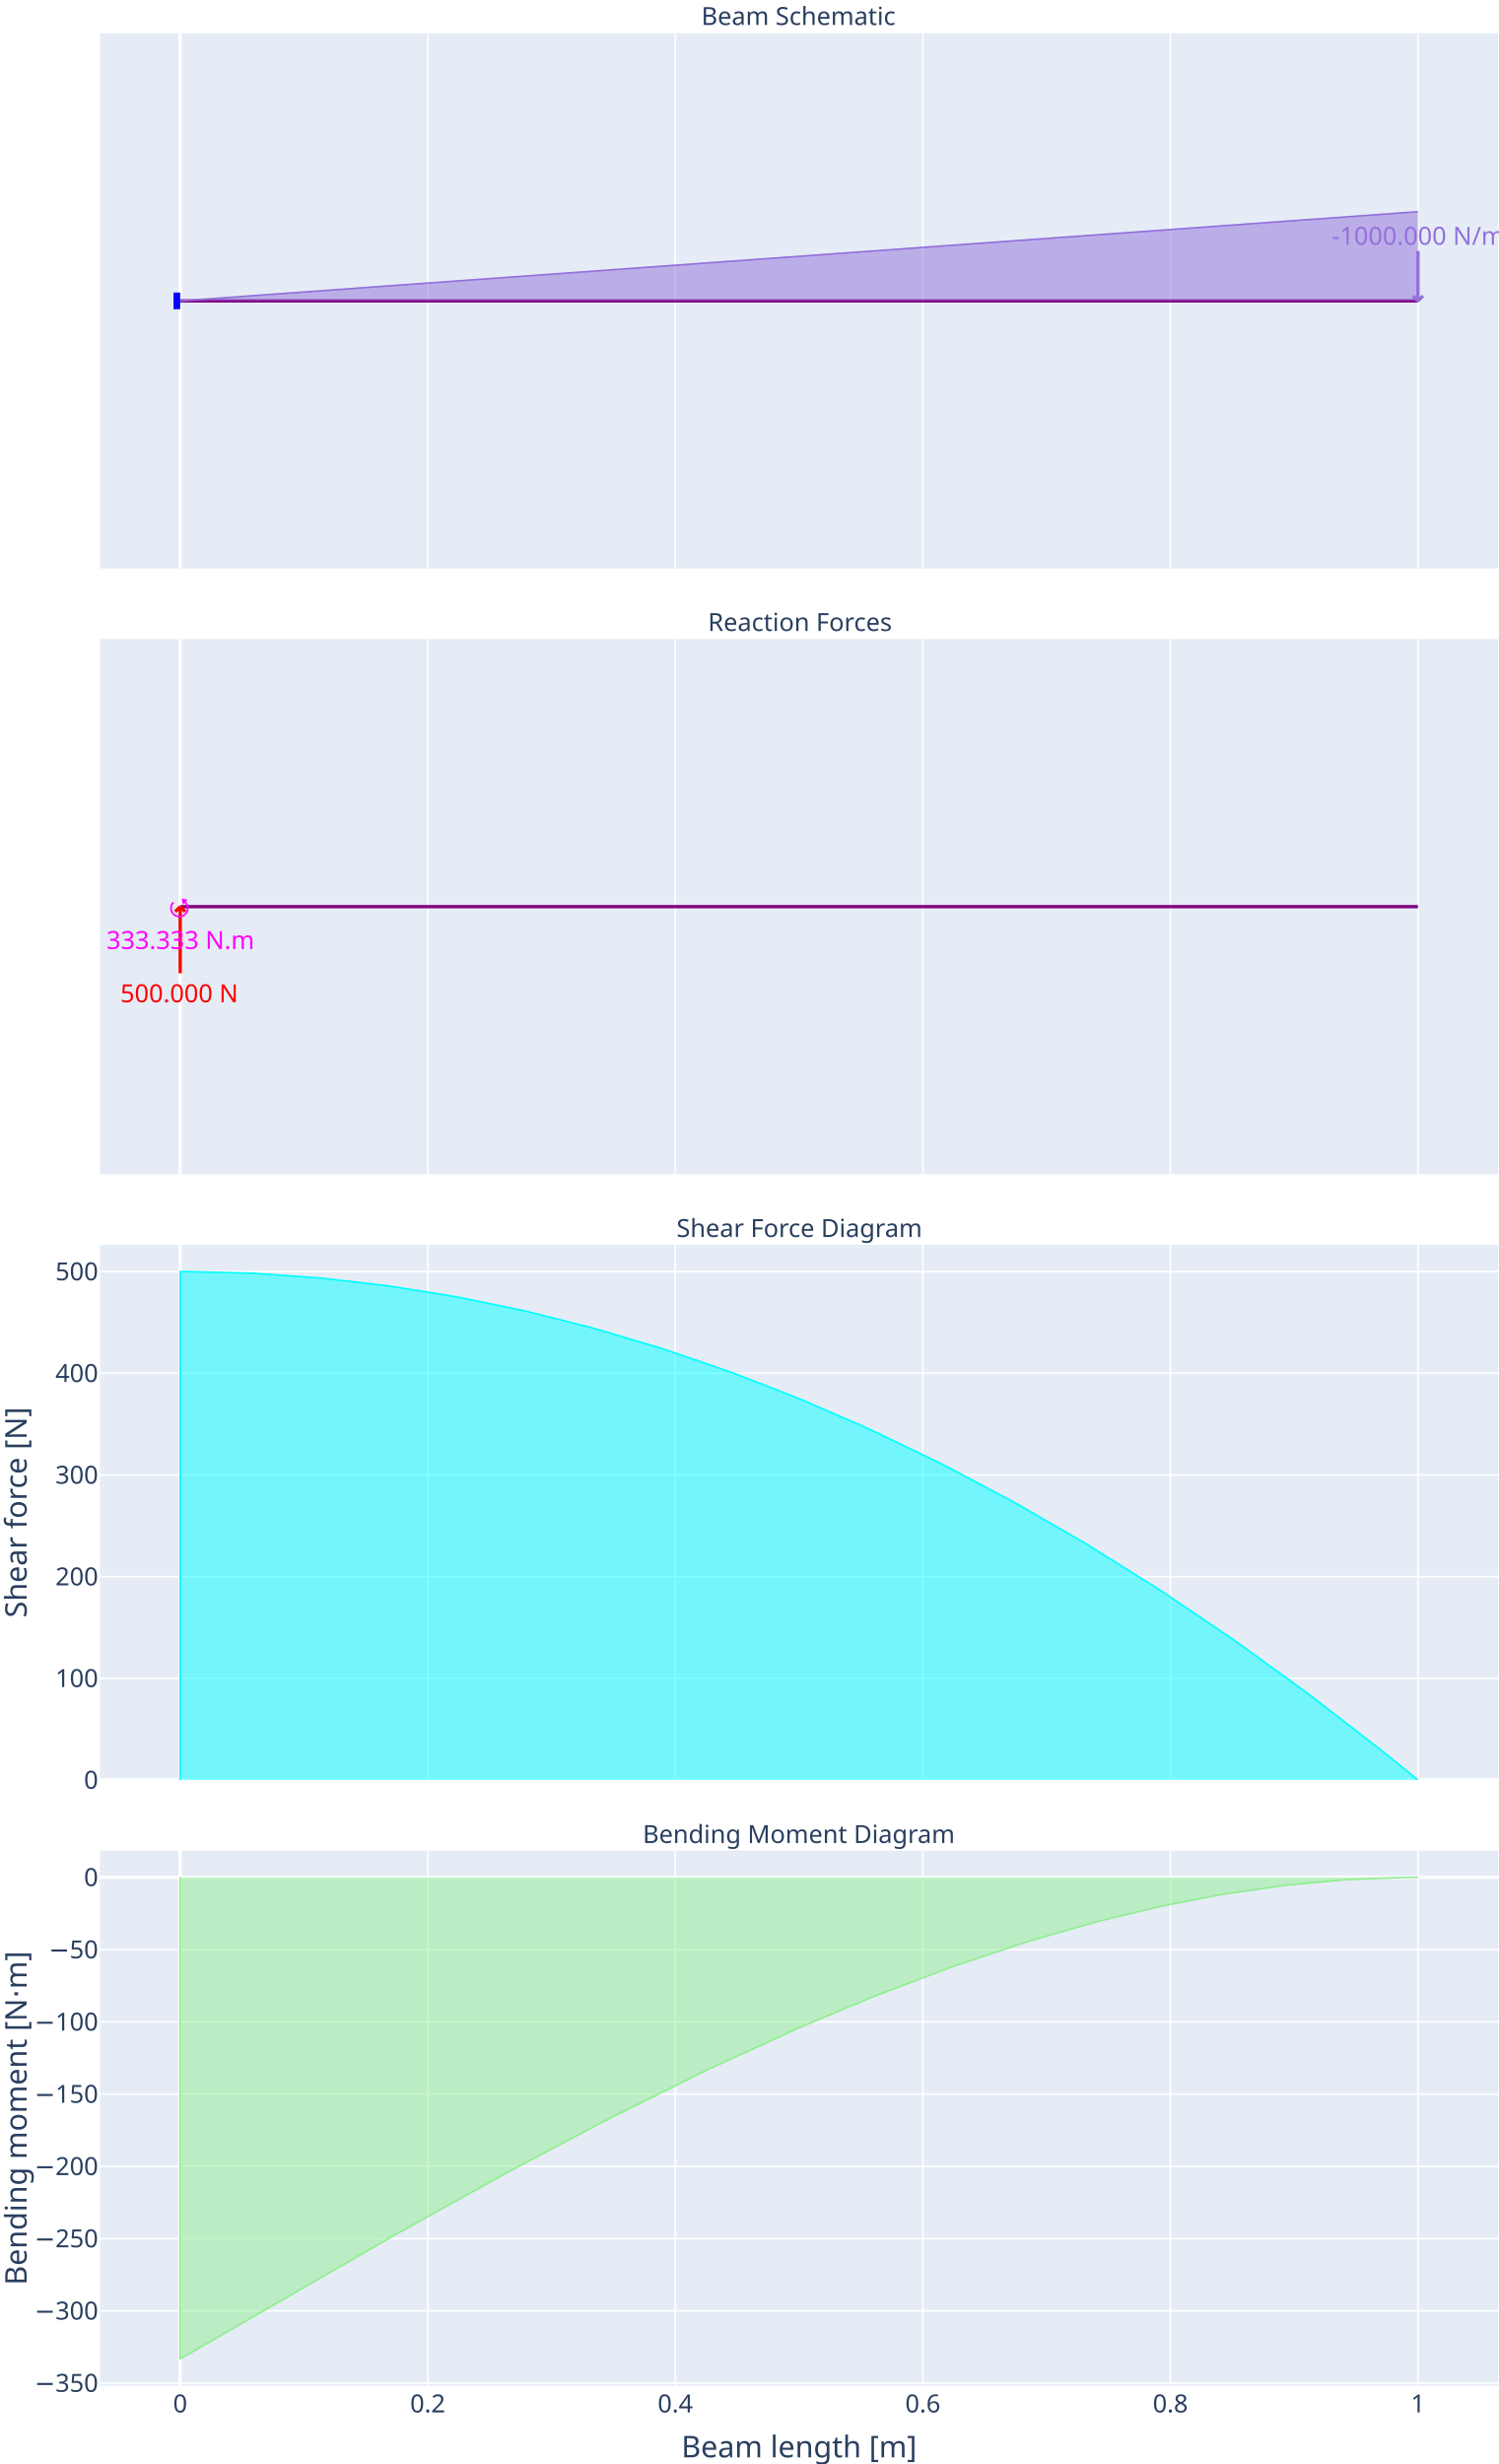
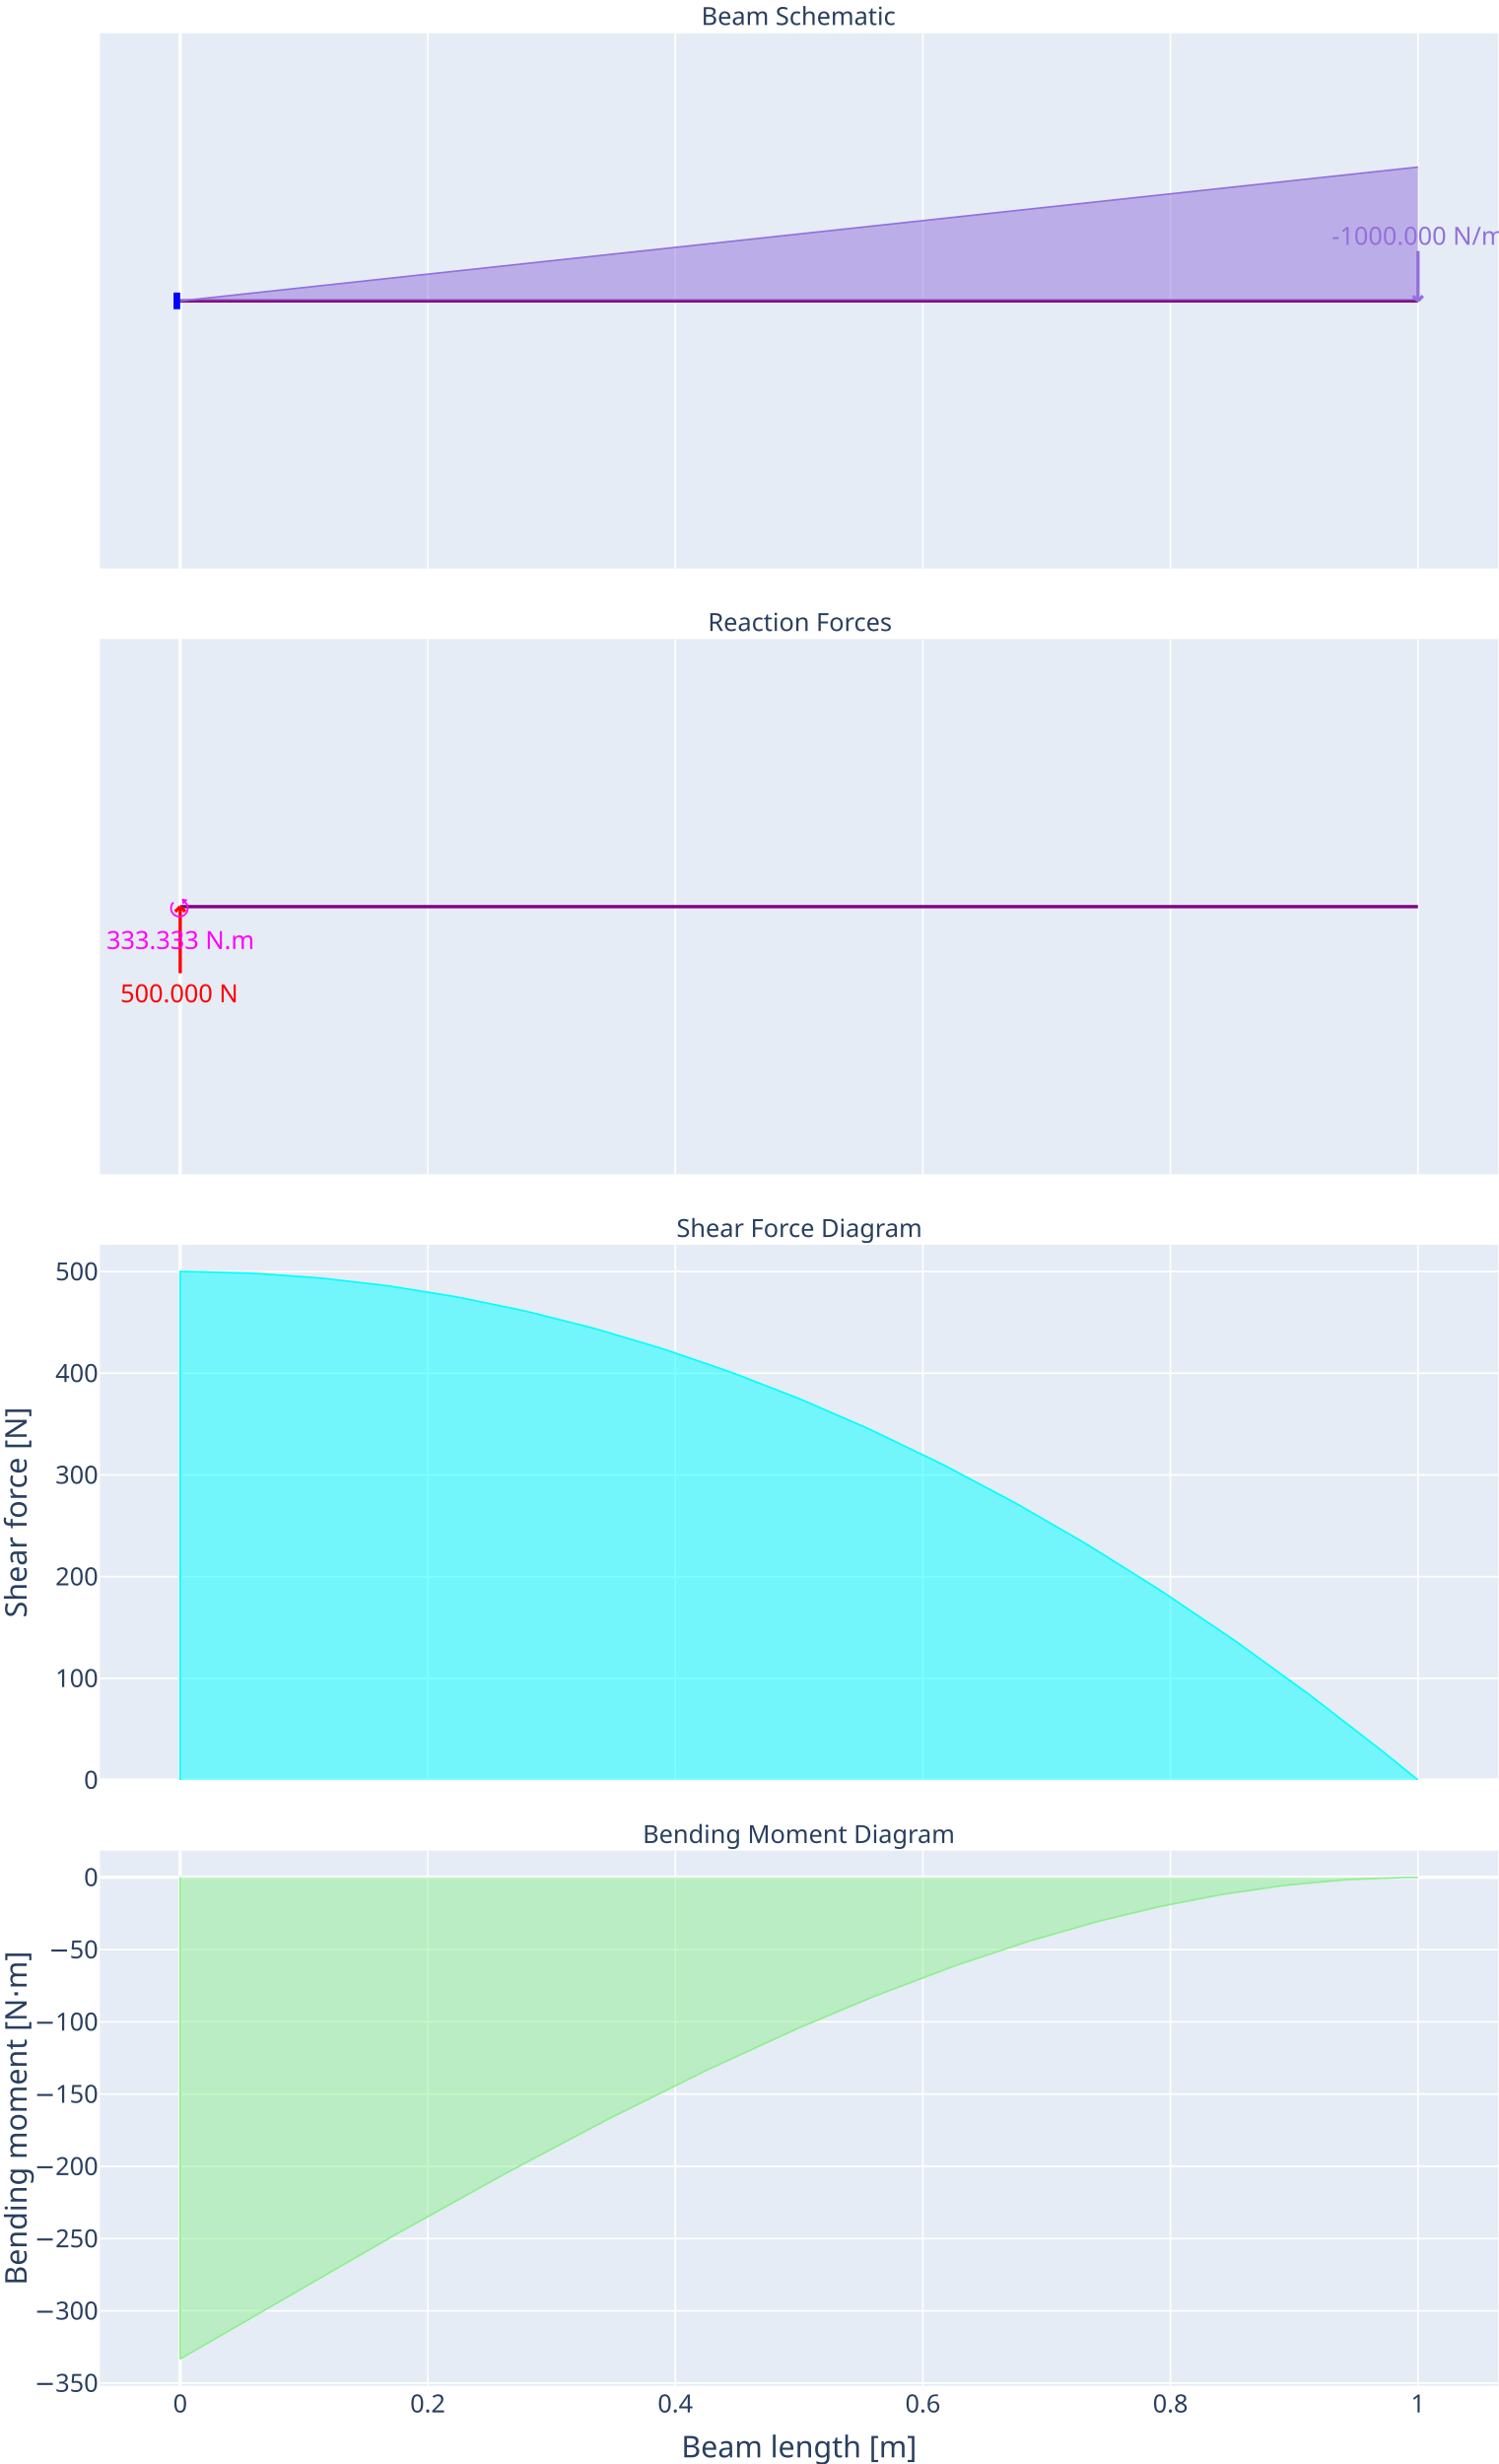
<svg xmlns="http://www.w3.org/2000/svg" class="main-svg" width="900" height="1480" style="" viewBox="0 0 900 1480">
  <rect x="0" y="0" width="900" height="1480" style="fill: rgb(0, 0, 0); fill-opacity: 0;" />
-   <defs id="defs-cd66c4">
+   <defs id="defs-a9b26e">
    <g class="clips">
-       <clipPath id="clipcd66c4xyplot" class="plotclip">
+       <clipPath id="clipa9b26exyplot" class="plotclip">
        <rect width="840" height="321.458" />
      </clipPath>
-       <clipPath id="clipcd66c4x2y2plot" class="plotclip">
+       <clipPath id="clipa9b26ex2y2plot" class="plotclip">
        <rect width="840" height="321.458" />
      </clipPath>
-       <clipPath id="clipcd66c4x3y3plot" class="plotclip">
+       <clipPath id="clipa9b26ex3y3plot" class="plotclip">
        <rect width="840" height="321.457" />
      </clipPath>
-       <clipPath id="clipcd66c4x4y4plot" class="plotclip">
+       <clipPath id="clipa9b26ex4y4plot" class="plotclip">
        <rect width="840" height="321.458" />
      </clipPath>
-       <clipPath class="axesclip" id="clipcd66c4x">
+       <clipPath class="axesclip" id="clipa9b26ex">
        <rect x="60" y="0" width="840" height="1480" />
      </clipPath>
-       <clipPath class="axesclip" id="clipcd66c4y">
+       <clipPath class="axesclip" id="clipa9b26ey">
        <rect x="0" y="20" width="900" height="321.458" />
      </clipPath>
-       <clipPath class="axesclip" id="clipcd66c4xy">
+       <clipPath class="axesclip" id="clipa9b26exy">
        <rect x="60" y="20" width="840" height="321.458" />
      </clipPath>
-       <clipPath class="axesclip" id="clipcd66c4y2">
+       <clipPath class="axesclip" id="clipa9b26ey2">
        <rect x="0" y="383.847" width="900" height="321.458" />
      </clipPath>
-       <clipPath class="axesclip" id="clipcd66c4xy2">
+       <clipPath class="axesclip" id="clipa9b26exy2">
        <rect x="60" y="383.847" width="840" height="321.458" />
      </clipPath>
-       <clipPath class="axesclip" id="clipcd66c4y3">
+       <clipPath class="axesclip" id="clipa9b26ey3">
        <rect x="0" y="747.695" width="900" height="321.457" />
      </clipPath>
-       <clipPath class="axesclip" id="clipcd66c4xy3">
+       <clipPath class="axesclip" id="clipa9b26exy3">
        <rect x="60" y="747.695" width="840" height="321.457" />
      </clipPath>
-       <clipPath class="axesclip" id="clipcd66c4y4">
+       <clipPath class="axesclip" id="clipa9b26ey4">
        <rect x="0" y="1111.543" width="900" height="321.458" />
      </clipPath>
-       <clipPath class="axesclip" id="clipcd66c4xy4">
+       <clipPath class="axesclip" id="clipa9b26exy4">
        <rect x="60" y="1111.543" width="840" height="321.458" />
      </clipPath>
-       <clipPath class="axesclip" id="clipcd66c4x2">
+       <clipPath class="axesclip" id="clipa9b26ex2">
        <rect x="60" y="0" width="840" height="1480" />
      </clipPath>
-       <clipPath class="axesclip" id="clipcd66c4x2y">
+       <clipPath class="axesclip" id="clipa9b26ex2y">
        <rect x="60" y="20" width="840" height="321.458" />
      </clipPath>
-       <clipPath class="axesclip" id="clipcd66c4x2y2">
+       <clipPath class="axesclip" id="clipa9b26ex2y2">
        <rect x="60" y="383.847" width="840" height="321.458" />
      </clipPath>
-       <clipPath class="axesclip" id="clipcd66c4x2y3">
+       <clipPath class="axesclip" id="clipa9b26ex2y3">
        <rect x="60" y="747.695" width="840" height="321.457" />
      </clipPath>
-       <clipPath class="axesclip" id="clipcd66c4x2y4">
+       <clipPath class="axesclip" id="clipa9b26ex2y4">
        <rect x="60" y="1111.543" width="840" height="321.458" />
      </clipPath>
-       <clipPath class="axesclip" id="clipcd66c4x3">
+       <clipPath class="axesclip" id="clipa9b26ex3">
        <rect x="60" y="0" width="840" height="1480" />
      </clipPath>
-       <clipPath class="axesclip" id="clipcd66c4x3y">
+       <clipPath class="axesclip" id="clipa9b26ex3y">
        <rect x="60" y="20" width="840" height="321.458" />
      </clipPath>
-       <clipPath class="axesclip" id="clipcd66c4x3y2">
+       <clipPath class="axesclip" id="clipa9b26ex3y2">
        <rect x="60" y="383.847" width="840" height="321.458" />
      </clipPath>
-       <clipPath class="axesclip" id="clipcd66c4x3y3">
+       <clipPath class="axesclip" id="clipa9b26ex3y3">
        <rect x="60" y="747.695" width="840" height="321.457" />
      </clipPath>
-       <clipPath class="axesclip" id="clipcd66c4x3y4">
+       <clipPath class="axesclip" id="clipa9b26ex3y4">
        <rect x="60" y="1111.543" width="840" height="321.458" />
      </clipPath>
-       <clipPath class="axesclip" id="clipcd66c4x4">
+       <clipPath class="axesclip" id="clipa9b26ex4">
        <rect x="60" y="0" width="840" height="1480" />
      </clipPath>
-       <clipPath class="axesclip" id="clipcd66c4x4y">
+       <clipPath class="axesclip" id="clipa9b26ex4y">
        <rect x="60" y="20" width="840" height="321.458" />
      </clipPath>
-       <clipPath class="axesclip" id="clipcd66c4x4y2">
+       <clipPath class="axesclip" id="clipa9b26ex4y2">
        <rect x="60" y="383.847" width="840" height="321.458" />
      </clipPath>
-       <clipPath class="axesclip" id="clipcd66c4x4y3">
+       <clipPath class="axesclip" id="clipa9b26ex4y3">
        <rect x="60" y="747.695" width="840" height="321.457" />
      </clipPath>
-       <clipPath class="axesclip" id="clipcd66c4x4y4">
+       <clipPath class="axesclip" id="clipa9b26ex4y4">
        <rect x="60" y="1111.543" width="840" height="321.458" />
      </clipPath>
    </g>
    <g class="gradients" />
    <g class="patterns" />
  </defs>
  <g class="bglayer">
    <rect class="bg" x="60" y="20" width="840" height="321.458" style="fill: rgb(229, 236, 246); fill-opacity: 1; stroke-width: 0;" />
    <rect class="bg" x="60" y="383.847" width="840" height="321.458" style="fill: rgb(229, 236, 246); fill-opacity: 1; stroke-width: 0;" />
    <rect class="bg" x="60" y="747.695" width="840" height="321.457" style="fill: rgb(229, 236, 246); fill-opacity: 1; stroke-width: 0;" />
    <rect class="bg" x="60" y="1111.543" width="840" height="321.458" style="fill: rgb(229, 236, 246); fill-opacity: 1; stroke-width: 0;" />
  </g>
  <g class="layer-below">
    <g class="imagelayer" />
    <g class="shapelayer" />
  </g>
  <g class="cartesianlayer">
    <g class="subplot xy">
      <g class="layer-subplot">
        <g class="shapelayer" />
        <g class="imagelayer" />
      </g>
      <g class="minor-gridlayer">
        <g class="x" />
        <g class="y" />
      </g>
      <g class="gridlayer">
        <g class="x">
          <path class="xgrid crisp" transform="translate(256.95,0)" d="M0,20v321.458" style="stroke: rgb(255, 255, 255); stroke-opacity: 1; stroke-width: 1px;" />
          <path class="xgrid crisp" transform="translate(405.65,0)" d="M0,20v321.458" style="stroke: rgb(255, 255, 255); stroke-opacity: 1; stroke-width: 1px;" />
          <path class="xgrid crisp" transform="translate(554.35,0)" d="M0,20v321.458" style="stroke: rgb(255, 255, 255); stroke-opacity: 1; stroke-width: 1px;" />
          <path class="xgrid crisp" transform="translate(703.05,0)" d="M0,20v321.458" style="stroke: rgb(255, 255, 255); stroke-opacity: 1; stroke-width: 1px;" />
          <path class="xgrid crisp" transform="translate(851.75,0)" d="M0,20v321.458" style="stroke: rgb(255, 255, 255); stroke-opacity: 1; stroke-width: 1px;" />
        </g>
        <g class="y" />
      </g>
      <g class="zerolinelayer">
        <path class="xzl zl crisp" transform="translate(108.25,0)" d="M0,20v321.458" style="stroke: rgb(255, 255, 255); stroke-opacity: 1; stroke-width: 2px;" />
      </g>
      <path class="xlines-below" />
      <path class="ylines-below" />
      <g class="overlines-below" />
      <g class="xaxislayer-below" />
      <g class="yaxislayer-below" />
      <g class="overaxes-below" />
-       <g class="plot" transform="translate(60,20)" clip-path="url(#clipcd66c4xyplot)">
+       <g class="plot" transform="translate(60,20)" clip-path="url(#clipa9b26exyplot)">
        <g class="scatterlayer mlayer">
-           <g class="trace scatter trace545dde" style="stroke-miterlimit: 2; opacity: 1;">
+           <g class="trace scatter trace9e9b21" style="stroke-miterlimit: 2; opacity: 1;">
            <g class="fills" />
            <g class="errorbars" />
            <g class="lines">
              <path class="js-line" d="M48.25,160.73L791.75,160.73" style="vector-effect: none; fill: none; stroke: rgb(128, 0, 128); stroke-opacity: 1; stroke-width: 2px; opacity: 1;" />
            </g>
            <g class="points" />
            <g class="text" />
          </g>
-           <g class="trace scatter trace57d0cf" style="stroke-miterlimit: 2; opacity: 0;">
+           <g class="trace scatter trace1386db" style="stroke-miterlimit: 2; opacity: 0;">
            <g class="fills" />
            <g class="errorbars" />
            <g class="lines" />
            <g class="points">
              <path class="point" transform="translate(48.25,160.73)" d="M-5.77,2.5H5.77L0,-5Z" style="opacity: 1; stroke-width: 0px; fill: rgb(0, 0, 255); fill-opacity: 1;" />
            </g>
            <g class="text" />
          </g>
-           <g class="trace scatter trace062cc6" style="stroke-miterlimit: 2;">
+           <g class="trace scatter trace857646" style="stroke-miterlimit: 2;">
            <g class="fills">
              <g>
-                 <path class="js-fill" d="M791.75,160.73L48.25,160.73L48.25,160.73L791.75,107.15" style="fill: rgb(147, 112, 219); fill-opacity: 0.5; stroke-width: 0;" />
+                 <path class="js-fill" d="M791.75,160.73L48.25,160.73L48.25,160.73L791.75,80.36" style="fill: rgb(147, 112, 219); fill-opacity: 0.5; stroke-width: 0;" />
              </g>
            </g>
            <g class="errorbars" />
            <g class="lines">
-               <path class="js-line" d="M48.25,160.73L791.75,107.15" style="vector-effect: none; fill: none; stroke: rgb(147, 112, 219); stroke-opacity: 1; stroke-width: 1px; opacity: 1;" />
+               <path class="js-line" d="M48.25,160.73L791.75,80.36" style="vector-effect: none; fill: none; stroke: rgb(147, 112, 219); stroke-opacity: 1; stroke-width: 1px; opacity: 1;" />
            </g>
            <g class="points" />
            <g class="text" />
          </g>
-           <g class="trace scatter trace1b74b4" style="stroke-miterlimit: 2; opacity: 0;">
+           <g class="trace scatter trace5adde9" style="stroke-miterlimit: 2; opacity: 0;">
            <g class="fills" />
            <g class="errorbars" />
            <g class="lines" />
            <g class="points">
              <path class="point" transform="translate(48.25,160.73)" d="M-5.77,2.5H5.77L0,-5Z" style="opacity: 1; stroke-width: 0px; fill: rgb(147, 112, 219); fill-opacity: 1;" />
            </g>
            <g class="text" />
          </g>
-           <g class="trace scatter traced0c819" style="stroke-miterlimit: 2; opacity: 0;">
+           <g class="trace scatter trace56974e" style="stroke-miterlimit: 2; opacity: 0;">
            <g class="fills" />
            <g class="errorbars" />
            <g class="lines" />
            <g class="points">
              <path class="point" transform="translate(791.75,160.73)" d="M-5.77,2.5H5.77L0,-5Z" style="opacity: 1; stroke-width: 0px; fill: rgb(147, 112, 219); fill-opacity: 1;" />
            </g>
            <g class="text" />
          </g>
        </g>
      </g>
      <g class="overplot" />
      <path class="xlines-above crisp" d="M0,0" style="fill: none;" />
      <path class="ylines-above crisp" d="M0,0" style="fill: none;" />
      <g class="overlines-above" />
      <g class="xaxislayer-above" />
      <g class="yaxislayer-above" />
      <g class="overaxes-above" />
    </g>
    <g class="subplot x2y2">
      <g class="layer-subplot">
        <g class="shapelayer" />
        <g class="imagelayer" />
      </g>
      <g class="minor-gridlayer">
        <g class="x2" />
        <g class="y2" />
      </g>
      <g class="gridlayer">
        <g class="x2">
          <path class="x2grid crisp" transform="translate(256.95,0)" d="M0,383.847v321.458" style="stroke: rgb(255, 255, 255); stroke-opacity: 1; stroke-width: 1px;" />
          <path class="x2grid crisp" transform="translate(405.65,0)" d="M0,383.847v321.458" style="stroke: rgb(255, 255, 255); stroke-opacity: 1; stroke-width: 1px;" />
          <path class="x2grid crisp" transform="translate(554.35,0)" d="M0,383.847v321.458" style="stroke: rgb(255, 255, 255); stroke-opacity: 1; stroke-width: 1px;" />
          <path class="x2grid crisp" transform="translate(703.05,0)" d="M0,383.847v321.458" style="stroke: rgb(255, 255, 255); stroke-opacity: 1; stroke-width: 1px;" />
          <path class="x2grid crisp" transform="translate(851.75,0)" d="M0,383.847v321.458" style="stroke: rgb(255, 255, 255); stroke-opacity: 1; stroke-width: 1px;" />
        </g>
        <g class="y2" />
      </g>
      <g class="zerolinelayer">
        <path class="x2zl zl crisp" transform="translate(108.25,0)" d="M0,383.847v321.458" style="stroke: rgb(255, 255, 255); stroke-opacity: 1; stroke-width: 2px;" />
      </g>
      <path class="xlines-below" />
      <path class="ylines-below" />
      <g class="overlines-below" />
      <g class="xaxislayer-below" />
      <g class="yaxislayer-below" />
      <g class="overaxes-below" />
-       <g class="plot" transform="translate(60,383.8475)" clip-path="url(#clipcd66c4x2y2plot)">
+       <g class="plot" transform="translate(60,383.8475)" clip-path="url(#clipa9b26ex2y2plot)">
        <g class="scatterlayer mlayer">
-           <g class="trace scatter tracef0e33e" style="stroke-miterlimit: 2; opacity: 1;">
+           <g class="trace scatter trace8040c9" style="stroke-miterlimit: 2; opacity: 1;">
            <g class="fills" />
            <g class="errorbars" />
            <g class="lines">
              <path class="js-line" d="M48.25,160.73L791.75,160.73" style="vector-effect: none; fill: none; stroke: rgb(128, 0, 128); stroke-opacity: 1; stroke-width: 2px; opacity: 1;" />
            </g>
            <g class="points" />
            <g class="text" />
          </g>
-           <g class="trace scatter trace086afc" style="stroke-miterlimit: 2; opacity: 0;">
+           <g class="trace scatter trace7b4c95" style="stroke-miterlimit: 2; opacity: 0;">
            <g class="fills" />
            <g class="errorbars" />
            <g class="lines" />
            <g class="points">
              <path class="point" transform="translate(48.25,160.73)" d="M-5.77,2.5H5.77L0,-5Z" style="opacity: 1; stroke-width: 0px; fill: rgb(255, 0, 0); fill-opacity: 1;" />
            </g>
            <g class="text" />
          </g>
        </g>
      </g>
      <g class="overplot" />
      <path class="xlines-above crisp" d="M0,0" style="fill: none;" />
      <path class="ylines-above crisp" d="M0,0" style="fill: none;" />
      <g class="overlines-above" />
      <g class="xaxislayer-above" />
      <g class="yaxislayer-above" />
      <g class="overaxes-above" />
    </g>
    <g class="subplot x3y3">
      <g class="layer-subplot">
        <g class="shapelayer" />
        <g class="imagelayer" />
      </g>
      <g class="minor-gridlayer">
        <g class="x3" />
        <g class="y3" />
      </g>
      <g class="gridlayer">
        <g class="x3">
          <path class="x3grid crisp" transform="translate(256.95,0)" d="M0,747.695v321.457" style="stroke: rgb(255, 255, 255); stroke-opacity: 1; stroke-width: 1px;" />
          <path class="x3grid crisp" transform="translate(405.65,0)" d="M0,747.695v321.457" style="stroke: rgb(255, 255, 255); stroke-opacity: 1; stroke-width: 1px;" />
          <path class="x3grid crisp" transform="translate(554.35,0)" d="M0,747.695v321.457" style="stroke: rgb(255, 255, 255); stroke-opacity: 1; stroke-width: 1px;" />
          <path class="x3grid crisp" transform="translate(703.05,0)" d="M0,747.695v321.457" style="stroke: rgb(255, 255, 255); stroke-opacity: 1; stroke-width: 1px;" />
          <path class="x3grid crisp" transform="translate(851.75,0)" d="M0,747.695v321.457" style="stroke: rgb(255, 255, 255); stroke-opacity: 1; stroke-width: 1px;" />
        </g>
        <g class="y3">
          <path class="y3grid crisp" transform="translate(0,1008.075)" d="M60,0h840" style="stroke: rgb(255, 255, 255); stroke-opacity: 1; stroke-width: 1px;" />
          <path class="y3grid crisp" transform="translate(0,946.995)" d="M60,0h840" style="stroke: rgb(255, 255, 255); stroke-opacity: 1; stroke-width: 1px;" />
          <path class="y3grid crisp" transform="translate(0,885.925)" d="M60,0h840" style="stroke: rgb(255, 255, 255); stroke-opacity: 1; stroke-width: 1px;" />
          <path class="y3grid crisp" transform="translate(0,824.845)" d="M60,0h840" style="stroke: rgb(255, 255, 255); stroke-opacity: 1; stroke-width: 1px;" />
          <path class="y3grid crisp" transform="translate(0,763.765)" d="M60,0h840" style="stroke: rgb(255, 255, 255); stroke-opacity: 1; stroke-width: 1px;" />
        </g>
      </g>
      <g class="zerolinelayer">
        <path class="x3zl zl crisp" transform="translate(108.25,0)" d="M0,747.695v321.457" style="stroke: rgb(255, 255, 255); stroke-opacity: 1; stroke-width: 2px;" />
        <path class="y3zl zl crisp" transform="translate(0,1069.155)" d="M60,0h840" style="stroke: rgb(255, 255, 255); stroke-opacity: 1; stroke-width: 2px;" />
      </g>
      <path class="xlines-below" />
      <path class="ylines-below" />
      <g class="overlines-below" />
      <g class="xaxislayer-below" />
      <g class="yaxislayer-below" />
      <g class="overaxes-below" />
-       <g class="plot" transform="translate(60,747.695)" clip-path="url(#clipcd66c4x3y3plot)">
+       <g class="plot" transform="translate(60,747.695)" clip-path="url(#clipa9b26ex3y3plot)">
        <g class="scatterlayer mlayer">
-           <g class="trace scatter trace21584c" style="stroke-miterlimit: 2;">
+           <g class="trace scatter tracebbd843" style="stroke-miterlimit: 2;">
            <g class="fills">
              <g>
                <path class="js-fill" d="M791.75,321.46L48.25,321.46L48.25,321.46L48.25,16.07L51.99,16.08L89.35,17.01L93.08,17.18L130.45,19.81L134.18,20.15L171.54,24.47L175.28,24.99L212.64,31L216.38,31.69L253.74,39.4L257.48,40.26L294.84,49.66L298.57,50.69L335.94,61.79L339.67,62.99L377.03,75.79L380.77,77.16L418.13,91.65L421.87,93.19L459.23,109.38L462.97,111.09L504.06,130.85L507.8,132.74L548.9,154.54L552.63,156.62L590,178.21L593.73,180.45L634.83,206.15L638.57,208.58L679.66,236.32L683.4,238.94L724.5,268.71L728.23,271.51L769.33,303.32L773.07,306.3L791.75,321.46L791.75,321.46" style="fill: rgb(0, 255, 255); fill-opacity: 0.5; stroke-width: 0;" />
              </g>
            </g>
            <g class="errorbars" />
            <g class="lines">
              <path class="js-line" d="M48.25,321.46L48.25,16.07L51.99,16.08L89.35,17.01L93.08,17.18L130.45,19.81L134.18,20.15L171.54,24.47L175.28,24.99L212.64,31L216.38,31.69L253.74,39.4L257.48,40.26L294.84,49.66L298.57,50.69L335.94,61.79L339.67,62.99L377.03,75.79L380.77,77.16L418.13,91.65L421.87,93.19L459.23,109.38L462.97,111.09L504.06,130.85L507.8,132.74L548.9,154.54L552.63,156.62L590,178.21L593.73,180.45L634.83,206.15L638.57,208.58L679.66,236.32L683.4,238.94L724.5,268.71L728.23,271.51L769.33,303.32L773.07,306.3L791.75,321.46L791.75,321.46" style="vector-effect: none; fill: none; stroke: rgb(0, 255, 255); stroke-opacity: 1; stroke-width: 1px; opacity: 1;" />
            </g>
            <g class="points" />
            <g class="text" />
          </g>
        </g>
      </g>
      <g class="overplot" />
      <path class="xlines-above crisp" d="M0,0" style="fill: none;" />
      <path class="ylines-above crisp" d="M0,0" style="fill: none;" />
      <g class="overlines-above" />
      <g class="xaxislayer-above" />
      <g class="yaxislayer-above">
        <g class="y3tick">
          <text text-anchor="end" x="59" y="5.25" transform="translate(0,1069.155)" style="font-family: 'New Computer Modern'; font-size: 15px; fill: rgb(42, 63, 95); fill-opacity: 1; white-space: pre; opacity: 1;">0</text>
        </g>
        <g class="y3tick">
          <text text-anchor="end" x="59" y="5.25" style="font-family: 'New Computer Modern'; font-size: 15px; fill: rgb(42, 63, 95); fill-opacity: 1; white-space: pre; opacity: 1;" transform="translate(0,1008.075)">100</text>
        </g>
        <g class="y3tick">
          <text text-anchor="end" x="59" y="5.25" style="font-family: 'New Computer Modern'; font-size: 15px; fill: rgb(42, 63, 95); fill-opacity: 1; white-space: pre; opacity: 1;" transform="translate(0,946.995)">200</text>
        </g>
        <g class="y3tick">
          <text text-anchor="end" x="59" y="5.25" style="font-family: 'New Computer Modern'; font-size: 15px; fill: rgb(42, 63, 95); fill-opacity: 1; white-space: pre; opacity: 1;" transform="translate(0,885.925)">300</text>
        </g>
        <g class="y3tick">
          <text text-anchor="end" x="59" y="5.25" style="font-family: 'New Computer Modern'; font-size: 15px; fill: rgb(42, 63, 95); fill-opacity: 1; white-space: pre; opacity: 1;" transform="translate(0,824.845)">400</text>
        </g>
        <g class="y3tick">
          <text text-anchor="end" x="59" y="5.25" style="font-family: 'New Computer Modern'; font-size: 15px; fill: rgb(42, 63, 95); fill-opacity: 1; white-space: pre; opacity: 1;" transform="translate(0,763.765)">500</text>
        </g>
      </g>
      <g class="overaxes-above" />
    </g>
    <g class="subplot x4y4">
      <g class="layer-subplot">
        <g class="shapelayer" />
        <g class="imagelayer" />
      </g>
      <g class="minor-gridlayer">
        <g class="x4" />
        <g class="y4" />
      </g>
      <g class="gridlayer">
        <g class="x4">
          <path class="x4grid crisp" transform="translate(256.95,0)" d="M0,1111.543v321.458" style="stroke: rgb(255, 255, 255); stroke-opacity: 1; stroke-width: 1px;" />
          <path class="x4grid crisp" transform="translate(405.65,0)" d="M0,1111.543v321.458" style="stroke: rgb(255, 255, 255); stroke-opacity: 1; stroke-width: 1px;" />
          <path class="x4grid crisp" transform="translate(554.35,0)" d="M0,1111.543v321.458" style="stroke: rgb(255, 255, 255); stroke-opacity: 1; stroke-width: 1px;" />
          <path class="x4grid crisp" transform="translate(703.05,0)" d="M0,1111.543v321.458" style="stroke: rgb(255, 255, 255); stroke-opacity: 1; stroke-width: 1px;" />
          <path class="x4grid crisp" transform="translate(851.75,0)" d="M0,1111.543v321.458" style="stroke: rgb(255, 255, 255); stroke-opacity: 1; stroke-width: 1px;" />
        </g>
        <g class="y4">
          <path class="y4grid crisp" transform="translate(0,1431.392)" d="M60,0h840" style="stroke: rgb(255, 255, 255); stroke-opacity: 1; stroke-width: 1px;" />
          <path class="y4grid crisp" transform="translate(0,1387.993)" d="M60,0h840" style="stroke: rgb(255, 255, 255); stroke-opacity: 1; stroke-width: 1px;" />
          <path class="y4grid crisp" transform="translate(0,1344.602)" d="M60,0h840" style="stroke: rgb(255, 255, 255); stroke-opacity: 1; stroke-width: 1px;" />
          <path class="y4grid crisp" transform="translate(0,1301.203)" d="M60,0h840" style="stroke: rgb(255, 255, 255); stroke-opacity: 1; stroke-width: 1px;" />
          <path class="y4grid crisp" transform="translate(0,1257.803)" d="M60,0h840" style="stroke: rgb(255, 255, 255); stroke-opacity: 1; stroke-width: 1px;" />
          <path class="y4grid crisp" transform="translate(0,1214.412)" d="M60,0h840" style="stroke: rgb(255, 255, 255); stroke-opacity: 1; stroke-width: 1px;" />
          <path class="y4grid crisp" transform="translate(0,1171.013)" d="M60,0h840" style="stroke: rgb(255, 255, 255); stroke-opacity: 1; stroke-width: 1px;" />
        </g>
      </g>
      <g class="zerolinelayer">
        <path class="x4zl zl crisp" transform="translate(108.25,0)" d="M0,1111.543v321.458" style="stroke: rgb(255, 255, 255); stroke-opacity: 1; stroke-width: 2px;" />
        <path class="y4zl zl crisp" transform="translate(0,1127.612)" d="M60,0h840" style="stroke: rgb(255, 255, 255); stroke-opacity: 1; stroke-width: 2px;" />
      </g>
      <path class="xlines-below" />
      <path class="ylines-below" />
      <g class="overlines-below" />
      <g class="xaxislayer-below" />
      <g class="yaxislayer-below" />
      <g class="overaxes-below" />
-       <g class="plot" transform="translate(60,1111.543)" clip-path="url(#clipcd66c4x4y4plot)">
+       <g class="plot" transform="translate(60,1111.543)" clip-path="url(#clipa9b26ex4y4plot)">
        <g class="scatterlayer mlayer">
-           <g class="trace scatter tracec6f55a" style="stroke-miterlimit: 2;">
+           <g class="trace scatter tracea5b57d" style="stroke-miterlimit: 2;">
            <g class="fills">
              <g>
                <path class="js-fill" d="M791.75,16.07L48.25,16.07L48.25,16.07L48.25,305.38L51.99,303.2L175.28,231.96L179.02,229.85L242.53,194.57L246.27,192.54L302.31,162.87L306.05,160.94L362.09,133.08L365.83,131.29L418.13,107.3L421.87,105.67L462.97,88.43L466.7,86.93L511.54,69.97L515.27,68.64L556.37,54.98L560.11,53.82L597.47,43.12L601.2,42.14L634.83,34.04L638.57,33.23L672.19,26.69L675.93,26.06L709.55,21.18L713.29,20.74L746.92,17.62L750.65,17.37L784.28,16.12L788.01,16.08L791.75,16.07L791.75,16.07" style="fill: rgb(144, 238, 144); fill-opacity: 0.5; stroke-width: 0;" />
              </g>
            </g>
            <g class="errorbars" />
            <g class="lines">
              <path class="js-line" d="M48.25,16.07L48.25,305.38L51.99,303.2L175.28,231.96L179.02,229.85L242.53,194.57L246.27,192.54L302.31,162.87L306.05,160.94L362.09,133.08L365.83,131.29L418.13,107.3L421.87,105.67L462.97,88.43L466.7,86.93L511.54,69.97L515.27,68.64L556.37,54.98L560.11,53.82L597.47,43.12L601.2,42.14L634.83,34.04L638.57,33.23L672.19,26.69L675.93,26.06L709.55,21.18L713.29,20.74L746.92,17.62L750.65,17.37L784.28,16.12L788.01,16.08L791.75,16.07L791.75,16.07" style="vector-effect: none; fill: none; stroke: rgb(144, 238, 144); stroke-opacity: 1; stroke-width: 1px; opacity: 1;" />
            </g>
            <g class="points" />
            <g class="text" />
          </g>
        </g>
      </g>
      <g class="overplot" />
      <path class="xlines-above crisp" d="M0,0" style="fill: none;" />
      <path class="ylines-above crisp" d="M0,0" style="fill: none;" />
      <g class="overlines-above" />
      <g class="xaxislayer-above">
        <g class="x4tick">
          <text text-anchor="middle" x="0" y="1449" transform="translate(108.25,0)" style="font-family: 'New Computer Modern'; font-size: 15px; fill: rgb(42, 63, 95); fill-opacity: 1; white-space: pre; opacity: 1;">0</text>
        </g>
        <g class="x4tick">
          <text text-anchor="middle" x="0" y="1449" style="font-family: 'New Computer Modern'; font-size: 15px; fill: rgb(42, 63, 95); fill-opacity: 1; white-space: pre; opacity: 1;" transform="translate(256.95,0)">0.2</text>
        </g>
        <g class="x4tick">
          <text text-anchor="middle" x="0" y="1449" style="font-family: 'New Computer Modern'; font-size: 15px; fill: rgb(42, 63, 95); fill-opacity: 1; white-space: pre; opacity: 1;" transform="translate(405.65,0)">0.4</text>
        </g>
        <g class="x4tick">
          <text text-anchor="middle" x="0" y="1449" style="font-family: 'New Computer Modern'; font-size: 15px; fill: rgb(42, 63, 95); fill-opacity: 1; white-space: pre; opacity: 1;" transform="translate(554.35,0)">0.6</text>
        </g>
        <g class="x4tick">
          <text text-anchor="middle" x="0" y="1449" style="font-family: 'New Computer Modern'; font-size: 15px; fill: rgb(42, 63, 95); fill-opacity: 1; white-space: pre; opacity: 1;" transform="translate(703.05,0)">0.8</text>
        </g>
        <g class="x4tick">
          <text text-anchor="middle" x="0" y="1449" style="font-family: 'New Computer Modern'; font-size: 15px; fill: rgb(42, 63, 95); fill-opacity: 1; white-space: pre; opacity: 1;" transform="translate(851.75,0)">1</text>
        </g>
      </g>
      <g class="yaxislayer-above">
        <g class="y4tick">
          <text text-anchor="end" x="59" y="5.25" transform="translate(0,1431.392)" style="font-family: 'New Computer Modern'; font-size: 15px; fill: rgb(42, 63, 95); fill-opacity: 1; white-space: pre; opacity: 1;">−350</text>
        </g>
        <g class="y4tick">
          <text text-anchor="end" x="59" y="5.25" style="font-family: 'New Computer Modern'; font-size: 15px; fill: rgb(42, 63, 95); fill-opacity: 1; white-space: pre; opacity: 1;" transform="translate(0,1387.993)">−300</text>
        </g>
        <g class="y4tick">
          <text text-anchor="end" x="59" y="5.25" style="font-family: 'New Computer Modern'; font-size: 15px; fill: rgb(42, 63, 95); fill-opacity: 1; white-space: pre; opacity: 1;" transform="translate(0,1344.602)">−250</text>
        </g>
        <g class="y4tick">
          <text text-anchor="end" x="59" y="5.25" style="font-family: 'New Computer Modern'; font-size: 15px; fill: rgb(42, 63, 95); fill-opacity: 1; white-space: pre; opacity: 1;" transform="translate(0,1301.203)">−200</text>
        </g>
        <g class="y4tick">
          <text text-anchor="end" x="59" y="5.25" style="font-family: 'New Computer Modern'; font-size: 15px; fill: rgb(42, 63, 95); fill-opacity: 1; white-space: pre; opacity: 1;" transform="translate(0,1257.803)">−150</text>
        </g>
        <g class="y4tick">
          <text text-anchor="end" x="59" y="5.25" style="font-family: 'New Computer Modern'; font-size: 15px; fill: rgb(42, 63, 95); fill-opacity: 1; white-space: pre; opacity: 1;" transform="translate(0,1214.412)">−100</text>
        </g>
        <g class="y4tick">
          <text text-anchor="end" x="59" y="5.25" style="font-family: 'New Computer Modern'; font-size: 15px; fill: rgb(42, 63, 95); fill-opacity: 1; white-space: pre; opacity: 1;" transform="translate(0,1171.013)">−50</text>
        </g>
        <g class="y4tick">
          <text text-anchor="end" x="59" y="5.25" style="font-family: 'New Computer Modern'; font-size: 15px; fill: rgb(42, 63, 95); fill-opacity: 1; white-space: pre; opacity: 1;" transform="translate(0,1127.612)">0</text>
        </g>
      </g>
      <g class="overaxes-above" />
    </g>
  </g>
  <g class="polarlayer" />
  <g class="smithlayer" />
  <g class="ternarylayer" />
  <g class="geolayer" />
  <g class="funnelarealayer" />
  <g class="pielayer" />
  <g class="iciclelayer" />
  <g class="treemaplayer" />
  <g class="sunburstlayer" />
  <g class="glimages" />
-   <defs id="topdefs-cd66c4">
+   <defs id="topdefs-a9b26e">
    <g class="clips" />
  </defs>
  <g class="layer-above">
    <g class="imagelayer" />
    <g class="shapelayer">
-       <g class="shape-group" data-index="0" clip-path="url(#clipcd66c4xy)">
+       <g class="shape-group" data-index="0" clip-path="url(#clipa9b26exy)">
        <path data-index="0" fill-rule="evenodd" d="M106.25,185.73H106.25V175.73H106.25Z" style="opacity: 1; stroke: rgb(0, 0, 255); stroke-opacity: 1; fill: rgb(0, 0, 255); fill-opacity: 1; stroke-width: 4px;" />
      </g>
-       <g class="shape-group" data-index="1" clip-path="url(#clipcd66c4xy)">
+       <g class="shape-group" data-index="1" clip-path="url(#clipa9b26exy)">
        <path data-index="1" fill-rule="evenodd" d="M851.75,180.73L848.75,177.73" style="opacity: 1; stroke: rgb(147, 112, 219); stroke-opacity: 1; fill: rgb(0, 0, 0); fill-opacity: 0; stroke-width: 2px;" />
      </g>
-       <g class="shape-group" data-index="2" clip-path="url(#clipcd66c4xy)">
+       <g class="shape-group" data-index="2" clip-path="url(#clipa9b26exy)">
        <path data-index="2" fill-rule="evenodd" d="M851.75,180.73L854.75,177.73" style="opacity: 1; stroke: rgb(147, 112, 219); stroke-opacity: 1; fill: rgb(0, 0, 0); fill-opacity: 0; stroke-width: 2px;" />
      </g>
-       <g class="shape-group" data-index="3" clip-path="url(#clipcd66c4xy)">
+       <g class="shape-group" data-index="3" clip-path="url(#clipa9b26exy)">
        <path data-index="3" fill-rule="evenodd" d="M851.75,180.73L851.75,150.73" style="opacity: 1; stroke: rgb(147, 112, 219); stroke-opacity: 1; fill: rgb(0, 0, 0); fill-opacity: 0; stroke-width: 2px;" />
      </g>
-       <g class="shape-group" data-index="4" clip-path="url(#clipcd66c4x2y2)">
+       <g class="shape-group" data-index="4" clip-path="url(#clipa9b26ex2y2)">
        <path data-index="4" fill-rule="evenodd" d="M108.25,544.577L111.25,547.577" style="opacity: 1; stroke: rgb(255, 0, 0); stroke-opacity: 1; fill: rgb(0, 0, 0); fill-opacity: 0; stroke-width: 2px;" />
      </g>
-       <g class="shape-group" data-index="5" clip-path="url(#clipcd66c4x2y2)">
+       <g class="shape-group" data-index="5" clip-path="url(#clipa9b26ex2y2)">
        <path data-index="5" fill-rule="evenodd" d="M108.25,544.577L105.25,547.577" style="opacity: 1; stroke: rgb(255, 0, 0); stroke-opacity: 1; fill: rgb(0, 0, 0); fill-opacity: 0; stroke-width: 2px;" />
      </g>
-       <g class="shape-group" data-index="6" clip-path="url(#clipcd66c4x2y2)">
+       <g class="shape-group" data-index="6" clip-path="url(#clipa9b26ex2y2)">
        <path data-index="6" fill-rule="evenodd" d="M108.25,544.577L108.25,584.577" style="opacity: 1; stroke: rgb(255, 0, 0); stroke-opacity: 1; fill: rgb(0, 0, 0); fill-opacity: 0; stroke-width: 2px;" />
      </g>
    </g>
  </g>
  <g class="infolayer">
    <g class="g-gtitle" />
    <g class="g-xtitle" />
    <g class="g-x2title" />
    <g class="g-x3title" />
    <g class="g-x4title" transform="translate(0,-3.1)">
      <text class="x4title" x="480" y="1479.1" text-anchor="middle" style="font-family: 'New Computer Modern'; font-size: 18px; fill: rgb(42, 63, 95); opacity: 1; font-weight: normal; white-space: pre;">Beam length [m]</text>
    </g>
    <g class="g-y3title" transform="translate(6.601562,0)">
      <text class="y3title" transform="rotate(-90,9.4,908.4238)" x="9.4" y="908.424" text-anchor="middle" style="font-family: 'New Computer Modern'; font-size: 18px; fill: rgb(42, 63, 95); opacity: 1; font-weight: normal; white-space: pre;">Shear force [N]</text>
    </g>
    <g class="g-y4title" transform="translate(15.07422,0)">
      <text class="y4title" transform="rotate(-90,0.93125,1272.271)" x="0.931" y="1272.271" text-anchor="middle" style="font-family: 'New Computer Modern'; font-size: 18px; fill: rgb(42, 63, 95); opacity: 1; font-weight: normal; white-space: pre;">Bending moment [N⋅m]</text>
    </g>
    <g class="annotation" data-index="0" style="opacity: 1;">
      <g class="annotation-text-g" transform="rotate(0,480,10)">
        <g class="cursor-pointer" transform="translate(427,0)">
          <rect class="bg" x="0.5" y="0.5" width="105" height="19" style="stroke-width: 1px; stroke: rgb(0, 0, 0); stroke-opacity: 0; fill: rgb(0, 0, 0); fill-opacity: 0;" />
          <text class="annotation-text" text-anchor="middle" x="52.609" y="15" style="font-family: 'New Computer Modern'; font-size: 15px; fill: rgb(42, 63, 95); fill-opacity: 1; white-space: pre;">Beam Schematic</text>
        </g>
      </g>
    </g>
    <g class="annotation" data-index="1" style="opacity: 1;">
      <g class="annotation-text-g" transform="rotate(0,480,373.8475)">
        <g class="cursor-pointer" transform="translate(430,364)">
          <rect class="bg" x="0.5" y="0.5" width="100" height="19" style="stroke-width: 1px; stroke: rgb(0, 0, 0); stroke-opacity: 0; fill: rgb(0, 0, 0); fill-opacity: 0;" />
          <text class="annotation-text" text-anchor="middle" x="50.531" y="15" style="font-family: 'New Computer Modern'; font-size: 15px; fill: rgb(42, 63, 95); fill-opacity: 1; white-space: pre;">Reaction Forces</text>
        </g>
      </g>
    </g>
    <g class="annotation" data-index="2" style="opacity: 1;">
      <g class="annotation-text-g" transform="rotate(0,480,737.695)">
        <g class="cursor-pointer" transform="translate(414,728)">
          <rect class="bg" x="0.5" y="0.5" width="132" height="19" style="stroke-width: 1px; stroke: rgb(0, 0, 0); stroke-opacity: 0; fill: rgb(0, 0, 0); fill-opacity: 0;" />
          <text class="annotation-text" text-anchor="middle" x="66.156" y="15" style="font-family: 'New Computer Modern'; font-size: 15px; fill: rgb(42, 63, 95); fill-opacity: 1; white-space: pre;">Shear Force Diagram</text>
        </g>
      </g>
    </g>
    <g class="annotation" data-index="3" style="opacity: 1;">
      <g class="annotation-text-g" transform="rotate(0,480,1101.543)">
        <g class="cursor-pointer" transform="translate(397,1092)">
          <rect class="bg" x="0.5" y="0.5" width="165" height="19" style="stroke-width: 1px; stroke: rgb(0, 0, 0); stroke-opacity: 0; fill: rgb(0, 0, 0); fill-opacity: 0;" />
          <text class="annotation-text" text-anchor="middle" x="82.828" y="15" style="font-family: 'New Computer Modern'; font-size: 15px; fill: rgb(42, 63, 95); fill-opacity: 1; white-space: pre;">Bending Moment Diagram</text>
        </g>
      </g>
    </g>
    <g class="annotation" data-index="4" style="opacity: 1;">
      <g class="annotation-text-g" transform="rotate(0,851.75,141.73)">
        <g class="cursor-pointer" transform="translate(804,132)">
          <rect class="bg" x="0.5" y="0.5" width="95" height="19" style="stroke-width: 1px; stroke: rgb(0, 0, 0); stroke-opacity: 0; fill: rgb(0, 0, 0); fill-opacity: 0;" />
          <text class="annotation-text" text-anchor="middle" x="47.844" y="15" style="font-family: 'New Computer Modern'; font-size: 15px; fill: rgb(147, 112, 219); fill-opacity: 1; white-space: pre;">-1000.000 N/m</text>
        </g>
      </g>
    </g>
    <g class="annotation" data-index="5" style="opacity: 1;">
      <g class="annotation-text-g" transform="rotate(0,108.25,596.5775)">
        <g class="cursor-pointer" transform="translate(74,587)">
          <rect class="bg" x="0.5" y="0.5" width="67" height="19" style="stroke-width: 1px; stroke: rgb(0, 0, 0); stroke-opacity: 0; fill: rgb(0, 0, 0); fill-opacity: 0;" />
          <text class="annotation-text" text-anchor="middle" x="33.672" y="15" style="font-family: 'New Computer Modern'; font-size: 15px; fill: rgb(255, 0, 0); fill-opacity: 1; white-space: pre;">500.000 N</text>
        </g>
      </g>
    </g>
    <g class="annotation" data-index="6" style="opacity: 1;">
      <g class="annotation-text-g" transform="rotate(0,108.25,544.5775)">
        <g class="cursor-pointer" transform="translate(103,535)">
          <rect class="bg" x="0.5" y="0.5" width="9" height="19" style="stroke-width: 1px; stroke: rgb(0, 0, 0); stroke-opacity: 0; fill: rgb(0, 0, 0); fill-opacity: 0;" />
          <text class="annotation-text" text-anchor="middle" x="4.75" y="15" style="font-family: 'New Computer Modern'; font-size: 15px; fill: rgb(255, 0, 255); fill-opacity: 1; white-space: pre;">⭯</text>
        </g>
      </g>
    </g>
    <g class="annotation" data-index="7" style="opacity: 1;">
      <g class="annotation-text-g" transform="rotate(0,108.25,564.5775)">
        <g class="cursor-pointer" transform="translate(67,555)">
          <rect class="bg" x="0.5" y="0.5" width="82" height="19" style="stroke-width: 1px; stroke: rgb(0, 0, 0); stroke-opacity: 0; fill: rgb(0, 0, 0); fill-opacity: 0;" />
          <text class="annotation-text" text-anchor="middle" x="41.375" y="15" style="font-family: 'New Computer Modern'; font-size: 15px; fill: rgb(255, 0, 255); fill-opacity: 1; white-space: pre;">333.333 N.m</text>
        </g>
      </g>
    </g>
  </g>
</svg>
